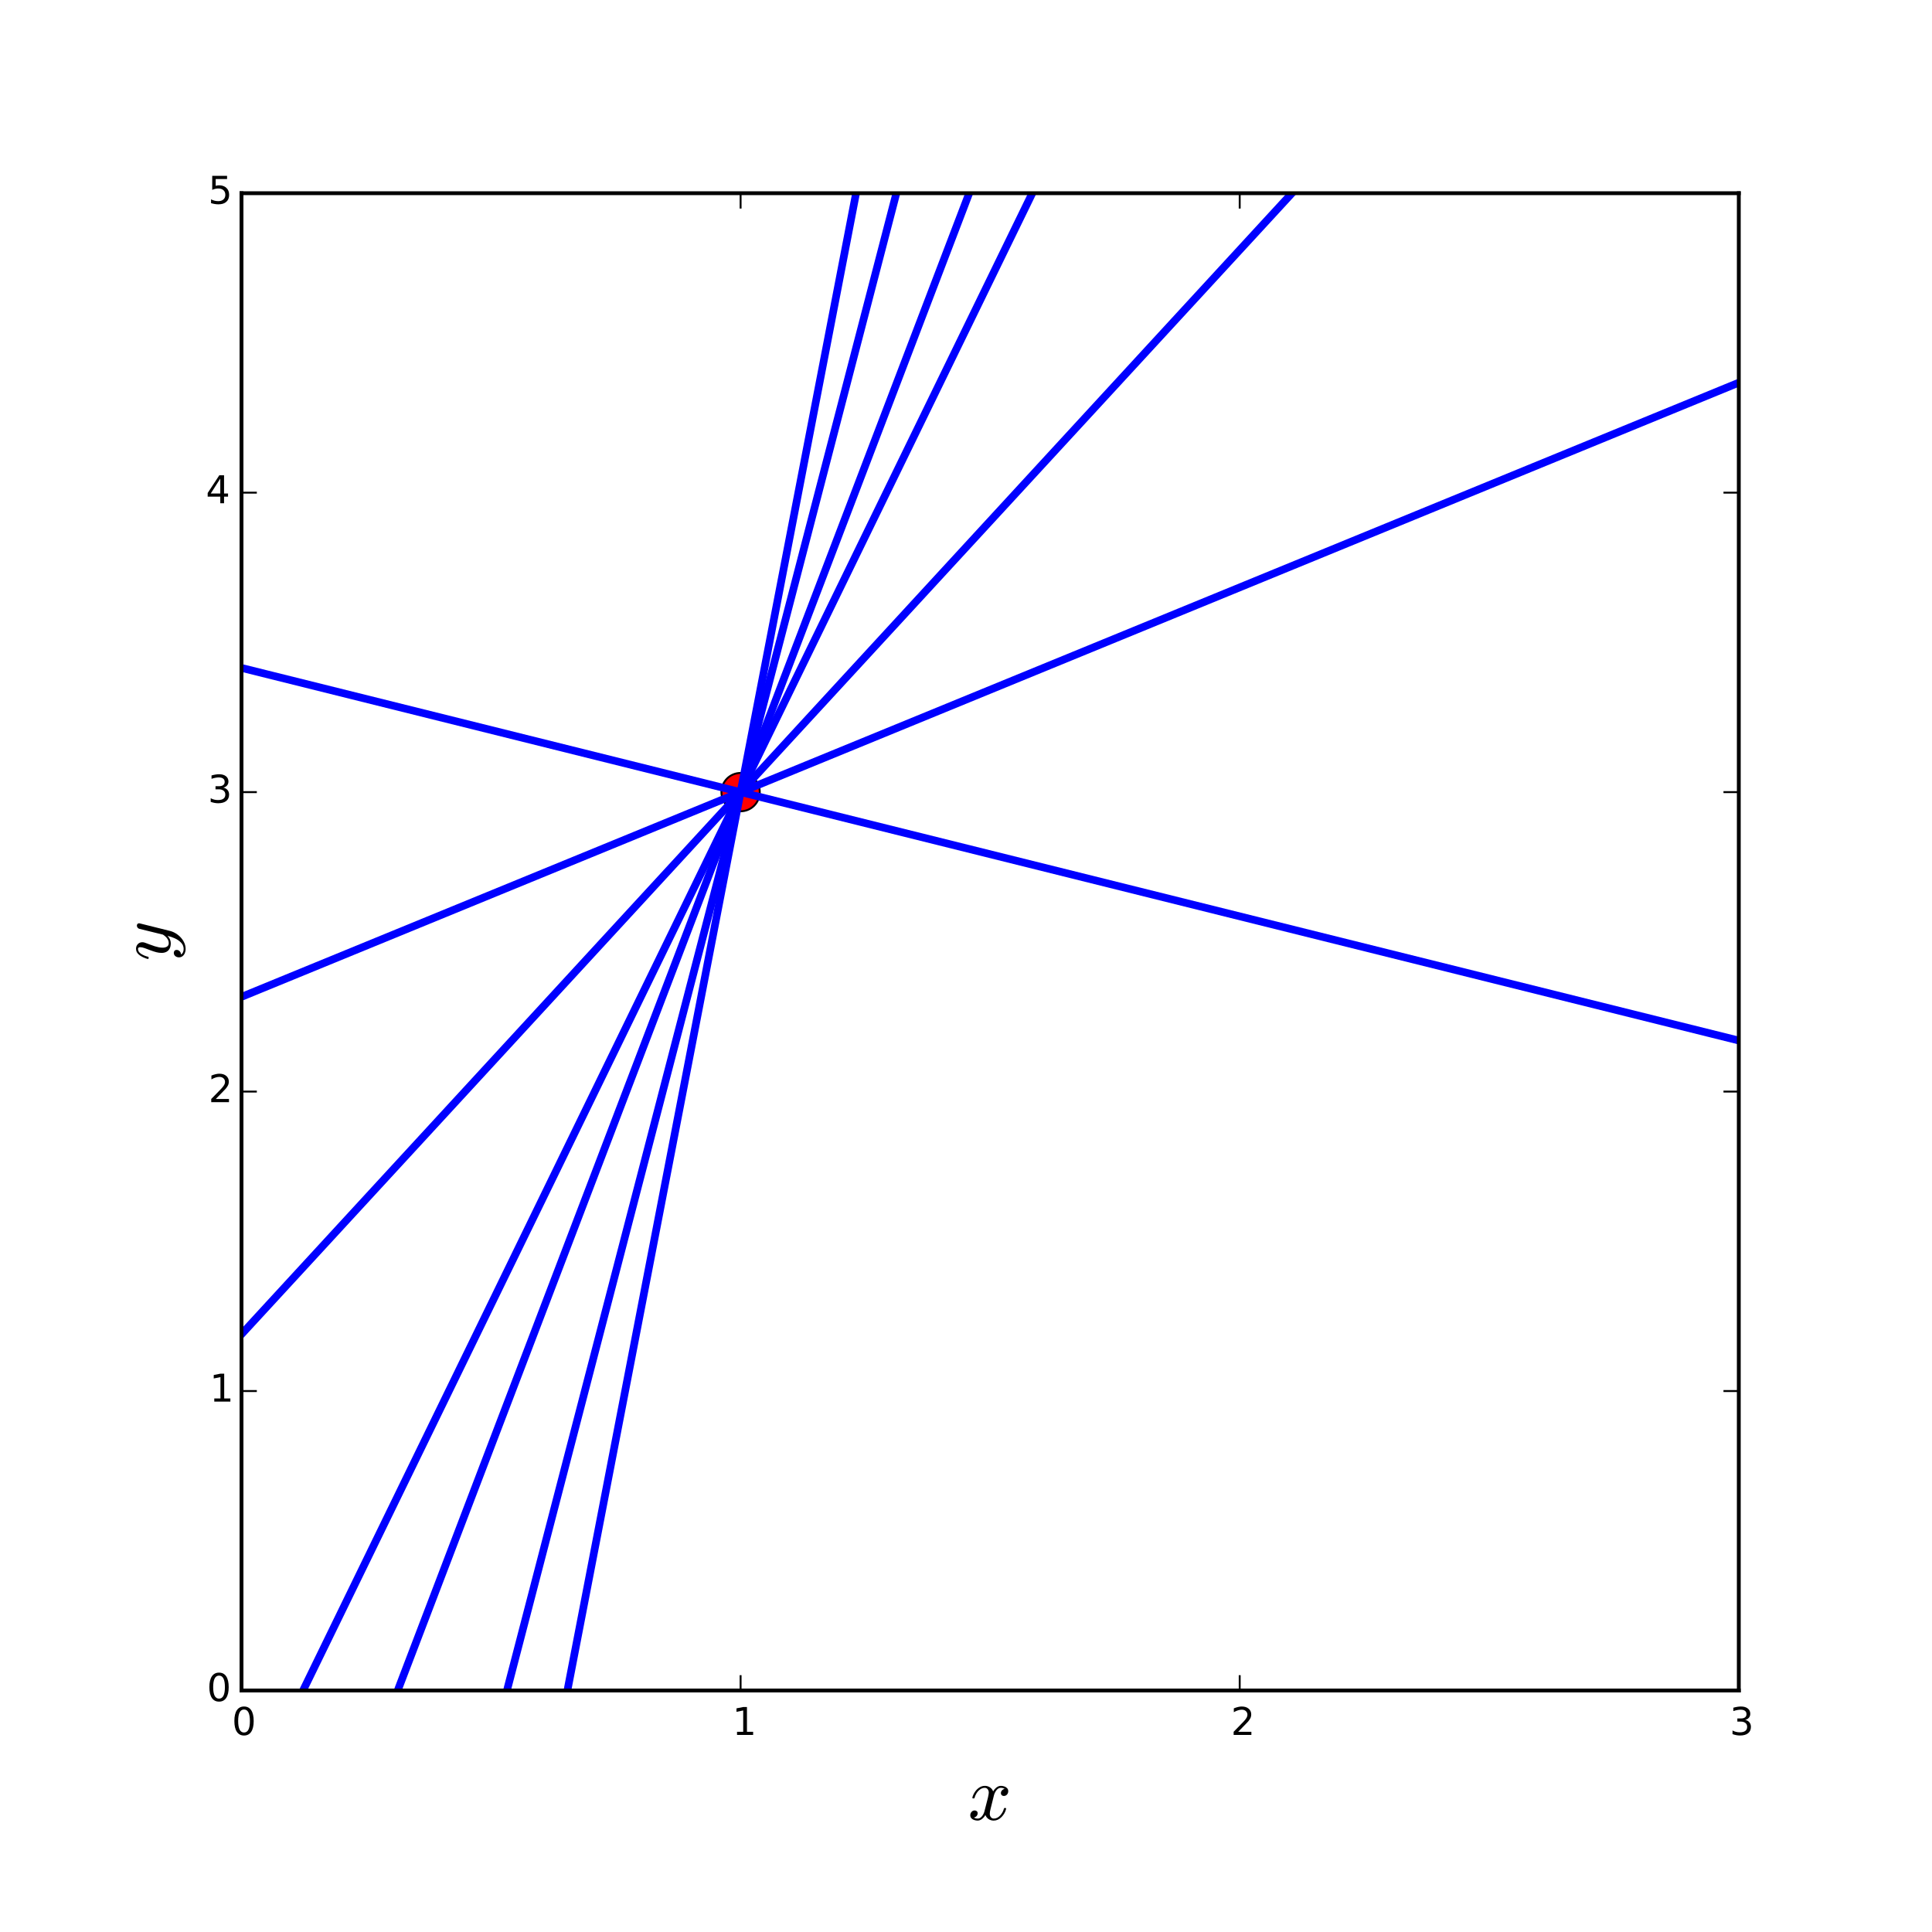
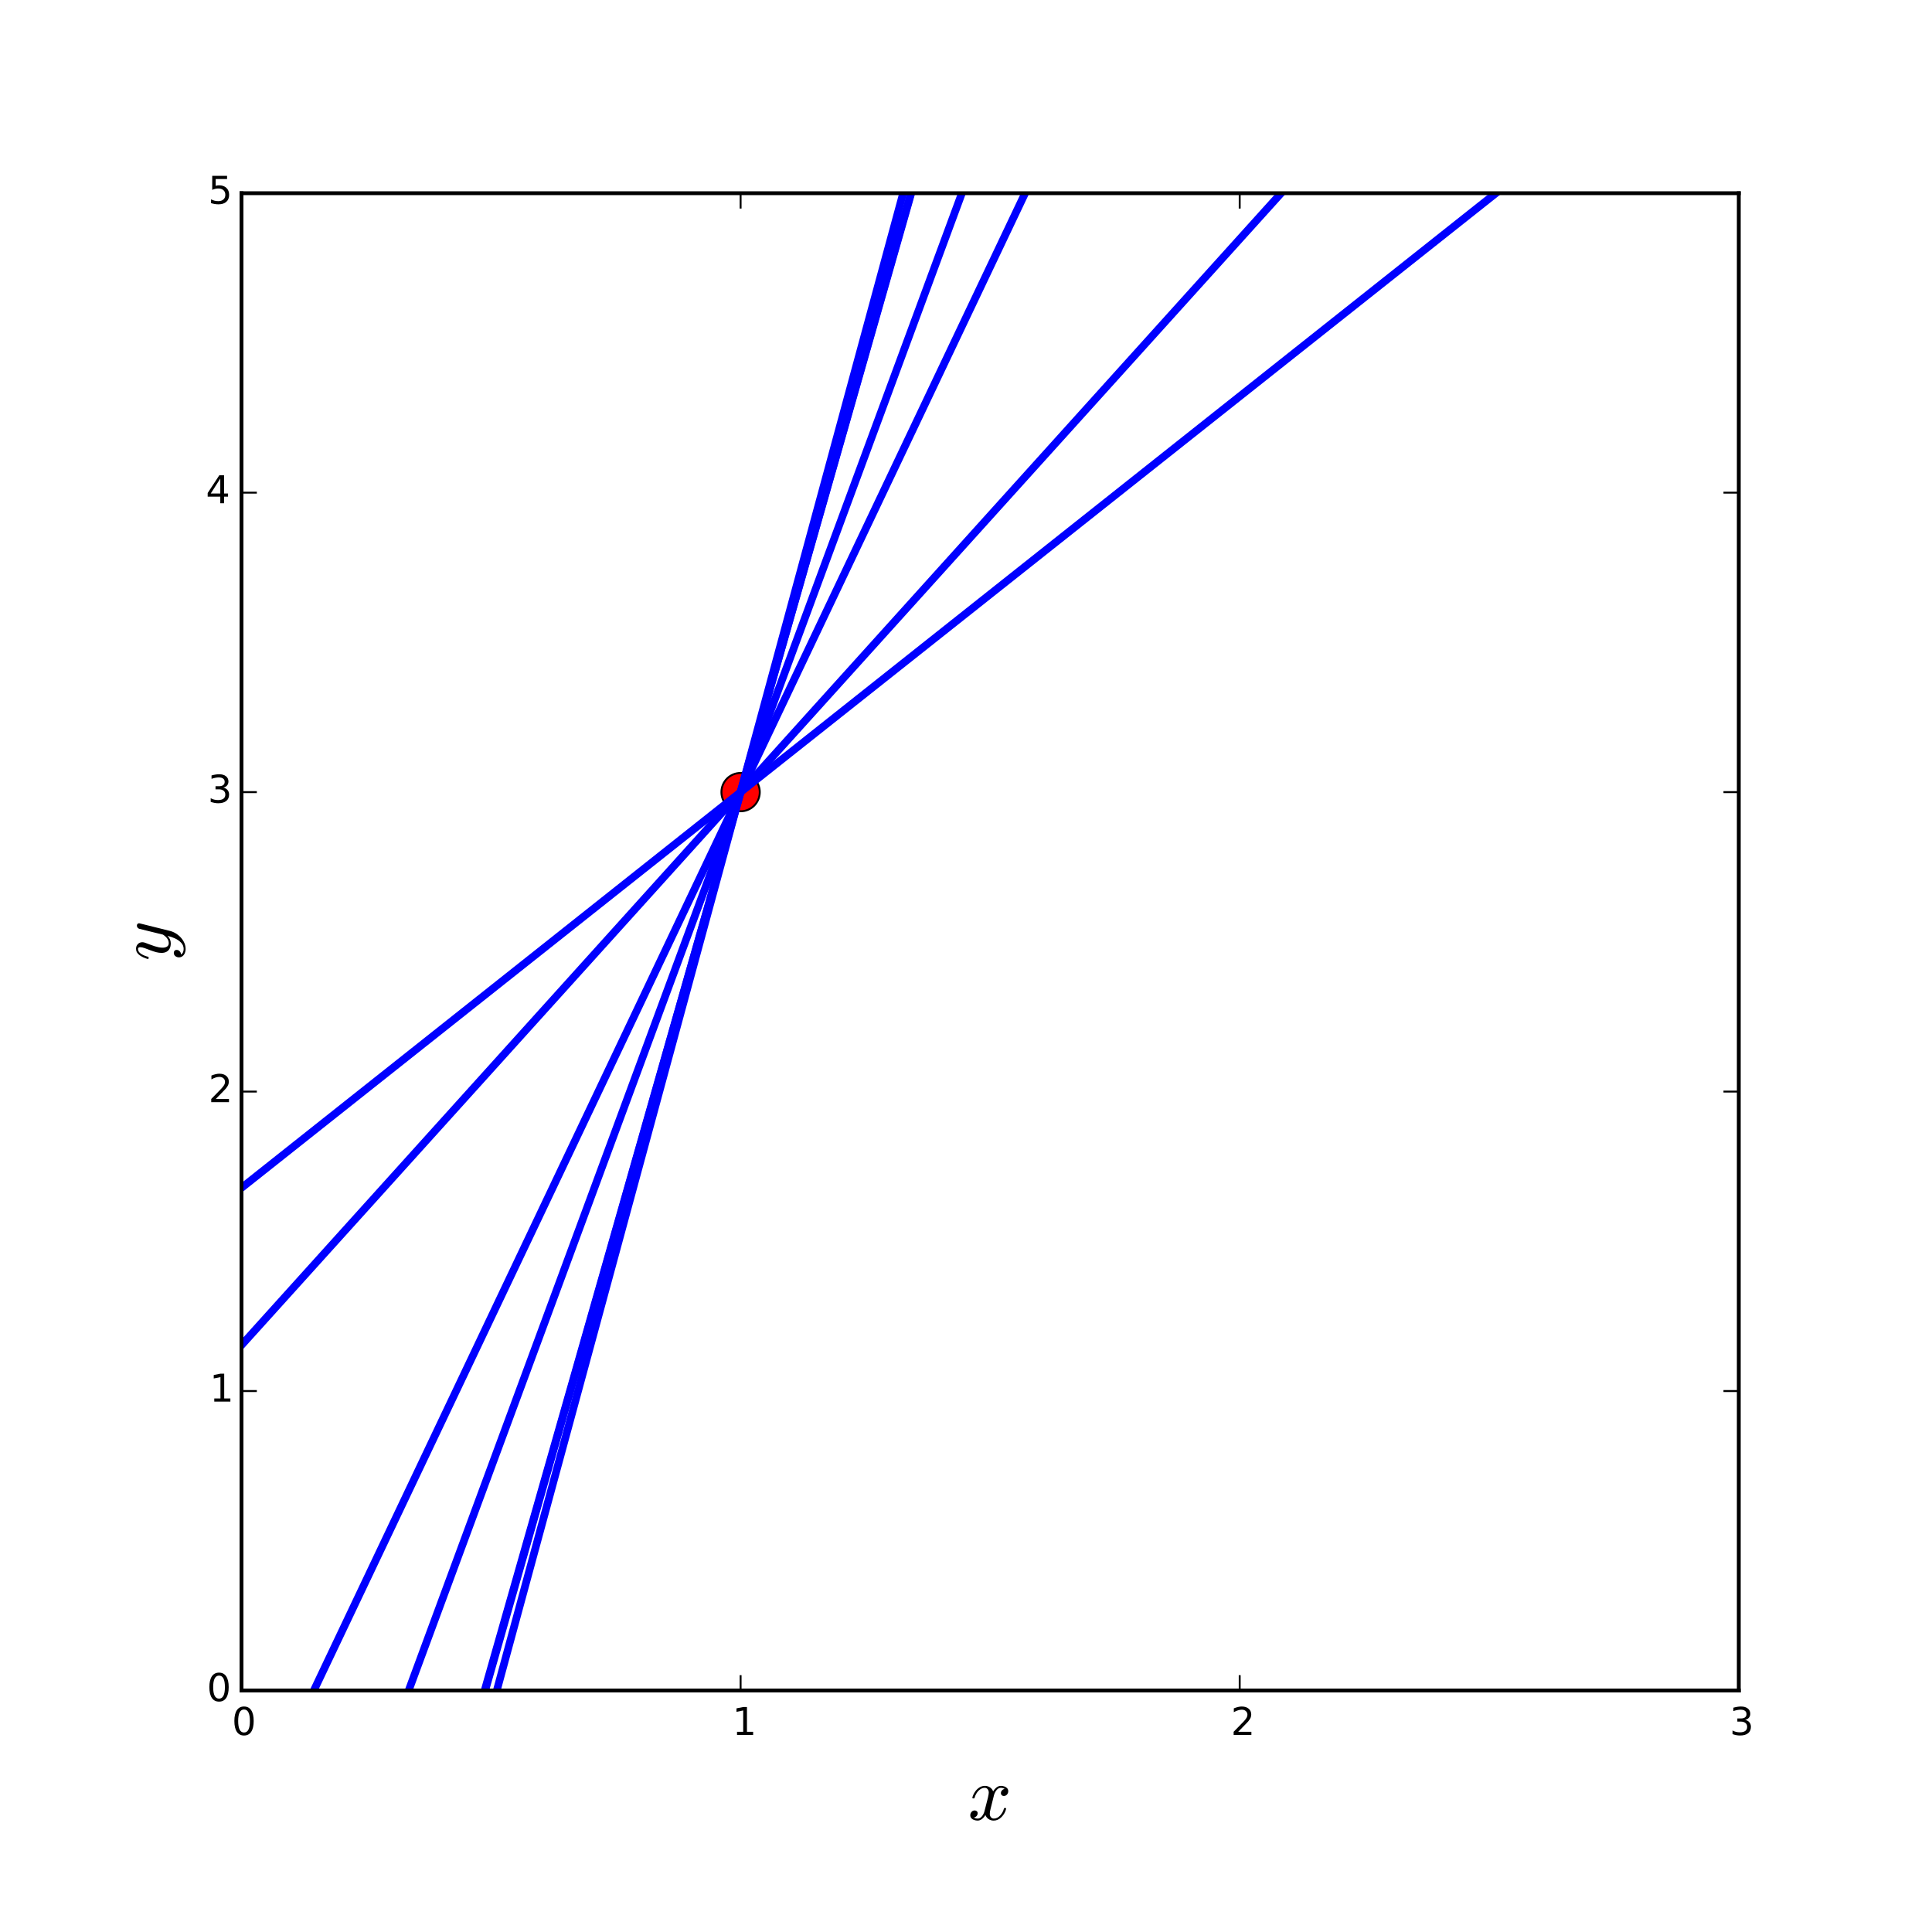
<svg xmlns="http://www.w3.org/2000/svg" xmlns:xlink="http://www.w3.org/1999/xlink" height="504pt" version="1.1" viewBox="0 0 504 504" width="504pt">
  <defs>
    <style type="text/css">
*{stroke-linecap:butt;stroke-linejoin:round;}
  </style>
  </defs>
  <g id="figure_1">
    <g id="patch_1">
      <path d=" M0 504 L504 504 L504 0 L0 0 z " style="fill:#ffffff;" />
    </g>
    <g id="axes_1">
      <g id="patch_2">
        <path d=" M63 441 L453.6 441 L453.6 50.4 L63 50.4 z " style="fill:#ffffff;" />
      </g>
      <g id="line2d_1">
        <defs>
          <path d=" M0 5 C1.326 5 2.598 4.473 3.536 3.536 C4.473 2.598 5 1.326 5 0 C5 -1.326 4.473 -2.598 3.536 -3.536 C2.598 -4.473 1.326 -5 0 -5 C-1.326 -5 -2.598 -4.473 -3.536 -3.536 C-4.473 -2.598 -5 -1.326 -5 0 C-5 1.326 -4.473 2.598 -3.536 3.536 C-2.598 4.473 -1.326 5 0 5 z " id="m8056b39326" style="stroke:#000000;stroke-width:0.5;" />
        </defs>
        <g clip-path="url(#p41d7ee9abc)">
          <use style="fill:#ff0000;stroke:#000000;stroke-width:0.5;" x="193.2" xlink:href="#m8056b39326" y="206.64" />
        </g>
      </g>
      <g id="line2d_2">
-         <path clip-path="url(#p41d7ee9abc)" d=" M63 260.048 L453.6 99.823" style="fill:none;stroke:#0000ff;stroke-linecap:square;stroke-width:2;" />
+         <path clip-path="url(#p41d7ee9abc)" d=" M63 686.413 M112.232 505 L249.549 -1" style="fill:none;stroke:#0000ff;stroke-linecap:square;stroke-width:2;" />
      </g>
      <g id="line2d_3">
-         <path clip-path="url(#p41d7ee9abc)" d=" M63 348.069 L384.354 -1" style="fill:none;stroke:#0000ff;stroke-linecap:square;stroke-width:2;" />
+         <path clip-path="url(#p41d7ee9abc)" d=" M63 663.592 M108.188 505 L252.363 -1" style="fill:none;stroke:#0000ff;stroke-linecap:square;stroke-width:2;" />
      </g>
      <g id="line2d_4">
-         <path clip-path="url(#p41d7ee9abc)" d=" M63 473.962 L294.332 -1" style="fill:none;stroke:#0000ff;stroke-linecap:square;stroke-width:2;" />
+         <path clip-path="url(#p41d7ee9abc)" d=" M63 309.882 L453.6 0.156" style="fill:none;stroke:#0000ff;stroke-linecap:square;stroke-width:2;" />
      </g>
      <g id="line2d_5">
-         <path clip-path="url(#p41d7ee9abc)" d=" M63 707.253 M115.602 505 L247.203 -1" style="fill:none;stroke:#0000ff;stroke-linecap:square;stroke-width:2;" />
+         <path clip-path="url(#p41d7ee9abc)" d=" M63 664.639 M108.382 505 L252.228 -1" style="fill:none;stroke:#0000ff;stroke-linecap:square;stroke-width:2;" />
      </g>
      <g id="line2d_6">
-         <path clip-path="url(#p41d7ee9abc)" d=" M63 547.757 M79.32 505 L272.454 -1" style="fill:none;stroke:#0000ff;stroke-linecap:square;stroke-width:2;" />
+         <path clip-path="url(#p41d7ee9abc)" d=" M63 480.715 L291.84 -1" style="fill:none;stroke:#0000ff;stroke-linecap:square;stroke-width:2;" />
      </g>
      <g id="line2d_7">
-         <path clip-path="url(#p41d7ee9abc)" d=" M63 174.238 L453.6 271.443" style="fill:none;stroke:#0000ff;stroke-linecap:square;stroke-width:2;" />
+         <path clip-path="url(#p41d7ee9abc)" d=" M63 559.02 M82.96 505 L269.92 -1" style="fill:none;stroke:#0000ff;stroke-linecap:square;stroke-width:2;" />
      </g>
      <g id="line2d_8">
-         <path clip-path="url(#p41d7ee9abc)" d=" M63 882.044 M135.684 505 L233.228 -1" style="fill:none;stroke:#0000ff;stroke-linecap:square;stroke-width:2;" />
+         <path clip-path="url(#p41d7ee9abc)" d=" M63 350.911 L380.588 -1" style="fill:none;stroke:#0000ff;stroke-linecap:square;stroke-width:2;" />
      </g>
      <g id="patch_3">
+         <path d=" M63 441 L453.6 441" style="fill:none;stroke:#000000;stroke-linecap:square;stroke-linejoin:miter;" />
+       </g>
+       <g id="patch_4">
+         <path d=" M453.6 441 L453.6 50.4" style="fill:none;stroke:#000000;stroke-linecap:square;stroke-linejoin:miter;" />
+       </g>
+       <g id="patch_5">
+         <path d=" M63 50.4 L453.6 50.4" style="fill:none;stroke:#000000;stroke-linecap:square;stroke-linejoin:miter;" />
+       </g>
+       <g id="patch_6">
        <path d=" M63 441 L63 50.4" style="fill:none;stroke:#000000;stroke-linecap:square;stroke-linejoin:miter;" />
-       </g>
-       <g id="patch_4">
-         <path d=" M63 441 L453.6 441" style="fill:none;stroke:#000000;stroke-linecap:square;stroke-linejoin:miter;" />
-       </g>
-       <g id="patch_5">
-         <path d=" M453.6 441 L453.6 50.4" style="fill:none;stroke:#000000;stroke-linecap:square;stroke-linejoin:miter;" />
-       </g>
-       <g id="patch_6">
-         <path d=" M63 50.4 L453.6 50.4" style="fill:none;stroke:#000000;stroke-linecap:square;stroke-linejoin:miter;" />
      </g>
      <g id="matplotlib.axis_1">
        <g id="xtick_1">
          <g id="line2d_9">
            <defs>
              <path d=" M0 0 L0 -4" id="mc7db9fdffb" style="stroke:#000000;stroke-width:0.5;" />
            </defs>
            <g>
              <use style="stroke:#000000;stroke-width:0.5;" x="63.0" xlink:href="#mc7db9fdffb" y="441.0" />
            </g>
          </g>
          <g id="line2d_10">
            <defs>
              <path d=" M0 0 L0 4" id="m5a7d422ac3" style="stroke:#000000;stroke-width:0.5;" />
            </defs>
            <g>
              <use style="stroke:#000000;stroke-width:0.5;" x="63.0" xlink:href="#m5a7d422ac3" y="50.4" />
            </g>
          </g>
          <g id="text_1">
            <defs>
              <path d=" M31.781 66.406 Q24.172 66.406 20.328 58.906 Q16.5 51.422 16.5 36.375 Q16.5 21.391 20.328 13.891 Q24.172 6.391 31.781 6.391 Q39.453 6.391 43.281 13.891 Q47.125 21.391 47.125 36.375 Q47.125 51.422 43.281 58.906 Q39.453 66.406 31.781 66.406 M31.781 74.219 Q44.047 74.219 50.516 64.516 Q56.984 54.828 56.984 36.375 Q56.984 17.969 50.516 8.266 Q44.047 -1.422 31.781 -1.422 Q19.531 -1.422 13.062 8.266 Q6.594 17.969 6.594 36.375 Q6.594 54.828 13.062 64.516 Q19.531 74.219 31.781 74.219" id="BitstreamVeraSans-Roman-30" />
            </defs>
            <g transform="translate(60.48047 452.5984)scale(0.1 -0.1)">
              <use xlink:href="#BitstreamVeraSans-Roman-30" />
            </g>
          </g>
        </g>
        <g id="xtick_2">
          <g id="line2d_11">
            <g>
              <use style="stroke:#000000;stroke-width:0.5;" x="193.2" xlink:href="#mc7db9fdffb" y="441.0" />
            </g>
          </g>
          <g id="line2d_12">
            <g>
              <use style="stroke:#000000;stroke-width:0.5;" x="193.2" xlink:href="#m5a7d422ac3" y="50.4" />
            </g>
          </g>
          <g id="text_2">
            <defs>
              <path d=" M12.406 8.297 L28.516 8.297 L28.516 63.922 L10.984 60.406 L10.984 69.391 L28.422 72.906 L38.281 72.906 L38.281 8.297 L54.391 8.297 L54.391 0 L12.406 0 z " id="BitstreamVeraSans-Roman-31" />
            </defs>
            <g transform="translate(191.0297 452.5984)scale(0.1 -0.1)">
              <use xlink:href="#BitstreamVeraSans-Roman-31" />
            </g>
          </g>
        </g>
        <g id="xtick_3">
          <g id="line2d_13">
            <g>
              <use style="stroke:#000000;stroke-width:0.5;" x="323.4" xlink:href="#mc7db9fdffb" y="441.0" />
            </g>
          </g>
          <g id="line2d_14">
            <g>
              <use style="stroke:#000000;stroke-width:0.5;" x="323.4" xlink:href="#m5a7d422ac3" y="50.4" />
            </g>
          </g>
          <g id="text_3">
            <defs>
              <path d=" M19.188 8.297 L53.609 8.297 L53.609 0 L7.328 0 L7.328 8.297 Q12.938 14.109 22.625 23.891 Q32.328 33.688 34.812 36.531 Q39.547 41.844 41.422 45.531 Q43.312 49.219 43.312 52.781 Q43.312 58.594 39.234 62.25 Q35.156 65.922 28.609 65.922 Q23.969 65.922 18.812 64.312 Q13.672 62.703 7.812 59.422 L7.812 69.391 Q13.766 71.781 18.938 73 Q24.125 74.219 28.422 74.219 Q39.75 74.219 46.484 68.547 Q53.219 62.891 53.219 53.422 Q53.219 48.922 51.531 44.891 Q49.859 40.875 45.406 35.406 Q44.188 33.984 37.641 27.219 Q31.109 20.453 19.188 8.297" id="BitstreamVeraSans-Roman-32" />
            </defs>
            <g transform="translate(321.0859 452.5984)scale(0.1 -0.1)">
              <use xlink:href="#BitstreamVeraSans-Roman-32" />
            </g>
          </g>
        </g>
        <g id="xtick_4">
          <g id="line2d_15">
            <g>
              <use style="stroke:#000000;stroke-width:0.5;" x="453.6" xlink:href="#mc7db9fdffb" y="441.0" />
            </g>
          </g>
          <g id="line2d_16">
            <g>
              <use style="stroke:#000000;stroke-width:0.5;" x="453.6" xlink:href="#m5a7d422ac3" y="50.4" />
            </g>
          </g>
          <g id="text_4">
            <defs>
              <path d=" M40.578 39.312 Q47.656 37.797 51.625 33 Q55.609 28.219 55.609 21.188 Q55.609 10.406 48.188 4.484 Q40.766 -1.422 27.094 -1.422 Q22.516 -1.422 17.656 -0.516 Q12.797 0.391 7.625 2.203 L7.625 11.719 Q11.719 9.328 16.594 8.109 Q21.484 6.891 26.812 6.891 Q36.078 6.891 40.938 10.547 Q45.797 14.203 45.797 21.188 Q45.797 27.641 41.281 31.266 Q36.766 34.906 28.719 34.906 L20.219 34.906 L20.219 43.016 L29.109 43.016 Q36.375 43.016 40.234 45.922 Q44.094 48.828 44.094 54.297 Q44.094 59.906 40.109 62.906 Q36.141 65.922 28.719 65.922 Q24.656 65.922 20.016 65.031 Q15.375 64.156 9.812 62.312 L9.812 71.094 Q15.438 72.656 20.344 73.438 Q25.25 74.219 29.594 74.219 Q40.828 74.219 47.359 69.109 Q53.906 64.016 53.906 55.328 Q53.906 49.266 50.438 45.094 Q46.969 40.922 40.578 39.312" id="BitstreamVeraSans-Roman-33" />
            </defs>
            <g transform="translate(451.2008 452.5984)scale(0.1 -0.1)">
              <use xlink:href="#BitstreamVeraSans-Roman-33" />
            </g>
          </g>
        </g>
        <g id="text_5">
          <defs>
            <path d=" M7.812 2.875 Q9.578 1.516 12.797 1.516 Q15.922 1.516 18.312 4.516 Q20.703 7.516 21.578 11.078 L26.125 28.812 Q27.203 33.641 27.203 35.406 Q27.203 37.891 25.812 39.75 Q24.422 41.609 21.922 41.609 Q18.75 41.609 15.969 39.625 Q13.188 37.641 11.281 34.594 Q9.375 31.547 8.594 28.422 Q8.406 27.781 7.812 27.781 L6.594 27.781 Q5.812 27.781 5.812 28.719 L5.812 29 Q6.781 32.719 9.125 36.25 Q11.469 39.797 14.859 41.984 Q18.266 44.188 22.125 44.188 Q25.781 44.188 28.734 42.234 Q31.688 40.281 32.906 36.922 Q34.625 39.984 37.281 42.078 Q39.938 44.188 43.109 44.188 Q45.266 44.188 47.5 43.422 Q49.75 42.672 51.172 41.109 Q52.594 39.547 52.594 37.203 Q52.594 34.672 50.953 32.828 Q49.312 31 46.781 31 Q45.172 31 44.094 32.031 Q43.016 33.062 43.016 34.625 Q43.016 36.719 44.453 38.297 Q45.906 39.891 47.906 40.188 Q46.094 41.609 42.922 41.609 Q39.703 41.609 37.328 38.625 Q34.969 35.641 33.984 31.984 L29.594 14.312 Q28.516 10.297 28.516 7.719 Q28.516 5.172 29.953 3.344 Q31.391 1.516 33.797 1.516 Q38.484 1.516 42.156 5.641 Q45.844 9.766 47.016 14.703 Q47.219 15.281 47.797 15.281 L49.031 15.281 Q49.422 15.281 49.656 15.016 Q49.906 14.75 49.906 14.406 Q49.906 14.312 49.812 14.109 Q48.391 8.156 43.844 3.516 Q39.312 -1.125 33.594 -1.125 Q29.938 -1.125 26.984 0.844 Q24.031 2.828 22.797 6.203 Q21.234 3.266 18.469 1.062 Q15.719 -1.125 12.594 -1.125 Q10.453 -1.125 8.172 -0.359 Q5.906 0.391 4.484 1.953 Q3.078 3.516 3.078 5.906 Q3.078 8.25 4.703 10.172 Q6.344 12.109 8.797 12.109 Q10.453 12.109 11.578 11.109 Q12.703 10.109 12.703 8.5 Q12.703 6.391 11.297 4.828 Q9.906 3.266 7.812 2.875" id="Cmmi10-78" />
          </defs>
          <g transform="translate(252.5 474.875)scale(0.2 -0.2)">
            <use transform="translate(0.0 0.8125)" xlink:href="#Cmmi10-78" />
          </g>
        </g>
      </g>
      <g id="matplotlib.axis_2">
        <g id="ytick_1">
          <g id="line2d_17">
            <defs>
              <path d=" M0 0 L4 0" id="md7965d1ba0" style="stroke:#000000;stroke-width:0.5;" />
            </defs>
            <g>
              <use style="stroke:#000000;stroke-width:0.5;" x="63.0" xlink:href="#md7965d1ba0" y="441.0" />
            </g>
          </g>
          <g id="line2d_18">
            <defs>
              <path d=" M0 0 L-4 0" id="md9a1c1a7cd" style="stroke:#000000;stroke-width:0.5;" />
            </defs>
            <g>
              <use style="stroke:#000000;stroke-width:0.5;" x="453.6" xlink:href="#md9a1c1a7cd" y="441.0" />
            </g>
          </g>
          <g id="text_6">
            <g transform="translate(53.96094 443.7594)scale(0.1 -0.1)">
              <use xlink:href="#BitstreamVeraSans-Roman-30" />
            </g>
          </g>
        </g>
        <g id="ytick_2">
          <g id="line2d_19">
            <g>
              <use style="stroke:#000000;stroke-width:0.5;" x="63.0" xlink:href="#md7965d1ba0" y="362.88" />
            </g>
          </g>
          <g id="line2d_20">
            <g>
              <use style="stroke:#000000;stroke-width:0.5;" x="453.6" xlink:href="#md9a1c1a7cd" y="362.88" />
            </g>
          </g>
          <g id="text_7">
            <g transform="translate(54.65937 365.6394)scale(0.1 -0.1)">
              <use xlink:href="#BitstreamVeraSans-Roman-31" />
            </g>
          </g>
        </g>
        <g id="ytick_3">
          <g id="line2d_21">
            <g>
              <use style="stroke:#000000;stroke-width:0.5;" x="63.0" xlink:href="#md7965d1ba0" y="284.76" />
            </g>
          </g>
          <g id="line2d_22">
            <g>
              <use style="stroke:#000000;stroke-width:0.5;" x="453.6" xlink:href="#md9a1c1a7cd" y="284.76" />
            </g>
          </g>
          <g id="text_8">
            <g transform="translate(54.37188 287.5194)scale(0.1 -0.1)">
              <use xlink:href="#BitstreamVeraSans-Roman-32" />
            </g>
          </g>
        </g>
        <g id="ytick_4">
          <g id="line2d_23">
            <g>
              <use style="stroke:#000000;stroke-width:0.5;" x="63.0" xlink:href="#md7965d1ba0" y="206.64" />
            </g>
          </g>
          <g id="line2d_24">
            <g>
              <use style="stroke:#000000;stroke-width:0.5;" x="453.6" xlink:href="#md9a1c1a7cd" y="206.64" />
            </g>
          </g>
          <g id="text_9">
            <g transform="translate(54.20156 209.3994)scale(0.1 -0.1)">
              <use xlink:href="#BitstreamVeraSans-Roman-33" />
            </g>
          </g>
        </g>
        <g id="ytick_5">
          <g id="line2d_25">
            <g>
              <use style="stroke:#000000;stroke-width:0.5;" x="63.0" xlink:href="#md7965d1ba0" y="128.52" />
            </g>
          </g>
          <g id="line2d_26">
            <g>
              <use style="stroke:#000000;stroke-width:0.5;" x="453.6" xlink:href="#md9a1c1a7cd" y="128.52" />
            </g>
          </g>
          <g id="text_10">
            <defs>
              <path d=" M37.797 64.312 L12.891 25.391 L37.797 25.391 z  M35.203 72.906 L47.609 72.906 L47.609 25.391 L58.016 25.391 L58.016 17.188 L47.609 17.188 L47.609 0 L37.797 0 L37.797 17.188 L4.891 17.188 L4.891 26.703 z " id="BitstreamVeraSans-Roman-34" />
            </defs>
            <g transform="translate(53.6875 131.2794)scale(0.1 -0.1)">
              <use xlink:href="#BitstreamVeraSans-Roman-34" />
            </g>
          </g>
        </g>
        <g id="ytick_6">
          <g id="line2d_27">
            <g>
              <use style="stroke:#000000;stroke-width:0.5;" x="63.0" xlink:href="#md7965d1ba0" y="50.4" />
            </g>
          </g>
          <g id="line2d_28">
            <g>
              <use style="stroke:#000000;stroke-width:0.5;" x="453.6" xlink:href="#md9a1c1a7cd" y="50.4" />
            </g>
          </g>
          <g id="text_11">
            <defs>
              <path d=" M10.797 72.906 L49.516 72.906 L49.516 64.594 L19.828 64.594 L19.828 46.734 Q21.969 47.469 24.109 47.828 Q26.266 48.188 28.422 48.188 Q40.625 48.188 47.75 41.5 Q54.891 34.812 54.891 23.391 Q54.891 11.625 47.562 5.094 Q40.234 -1.422 26.906 -1.422 Q22.312 -1.422 17.547 -0.641 Q12.797 0.141 7.719 1.703 L7.719 11.625 Q12.109 9.234 16.797 8.062 Q21.484 6.891 26.703 6.891 Q35.156 6.891 40.078 11.328 Q45.016 15.766 45.016 23.391 Q45.016 31 40.078 35.438 Q35.156 39.891 26.703 39.891 Q22.75 39.891 18.812 39.016 Q14.891 38.141 10.797 36.281 z " id="BitstreamVeraSans-Roman-35" />
            </defs>
            <g transform="translate(54.28281 53.15937)scale(0.1 -0.1)">
              <use xlink:href="#BitstreamVeraSans-Roman-35" />
            </g>
          </g>
        </g>
        <g id="text_12">
          <defs>
            <path d=" M8.406 -14.312 Q10.5 -17.922 15.719 -17.922 Q20.453 -17.922 23.922 -14.594 Q27.391 -11.281 29.516 -6.562 Q31.641 -1.859 32.812 3.078 Q28.375 -1.125 23.188 -1.125 Q19.234 -1.125 16.453 0.234 Q13.672 1.609 12.125 4.312 Q10.594 7.031 10.594 10.891 Q10.594 14.156 11.469 17.594 Q12.359 21.047 13.938 25.266 Q15.531 29.5 16.703 32.625 Q18.016 36.281 18.016 38.625 Q18.016 41.609 15.828 41.609 Q11.859 41.609 9.297 37.531 Q6.734 33.453 5.516 28.422 Q5.328 27.781 4.688 27.781 L3.516 27.781 Q2.688 27.781 2.688 28.719 L2.688 29 Q4.297 34.969 7.609 39.578 Q10.938 44.188 16.016 44.188 Q19.578 44.188 22.047 41.844 Q24.516 39.5 24.516 35.891 Q24.516 34.031 23.688 31.984 Q23.25 30.766 21.688 26.656 Q20.125 22.562 19.281 19.875 Q18.453 17.188 17.922 14.594 Q17.391 12.016 17.391 9.422 Q17.391 6.109 18.797 3.812 Q20.219 1.516 23.297 1.516 Q29.5 1.516 34.422 9.078 L42 39.891 Q42.328 41.219 43.547 42.156 Q44.781 43.109 46.188 43.109 Q47.406 43.109 48.312 42.328 Q49.219 41.547 49.219 40.281 Q49.219 39.703 49.125 39.5 L39.203 -0.297 Q37.891 -5.422 34.375 -10.109 Q30.859 -14.797 25.906 -17.656 Q20.953 -20.516 15.578 -20.516 Q12.984 -20.516 10.438 -19.5 Q7.906 -18.5 6.344 -16.5 Q4.781 -14.5 4.781 -11.812 Q4.781 -9.078 6.391 -7.078 Q8.016 -5.078 10.688 -5.078 Q12.312 -5.078 13.406 -6.078 Q14.5 -7.078 14.5 -8.688 Q14.5 -10.984 12.781 -12.688 Q11.078 -14.406 8.797 -14.406 Q8.688 -14.359 8.594 -14.328 Q8.5 -14.312 8.406 -14.312" id="Cmmi10-79" />
          </defs>
          <g transform="translate(44.4875 250.7)rotate(-90.0)scale(0.2 -0.2)">
            <use transform="translate(0.0 0.8125)" xlink:href="#Cmmi10-79" />
          </g>
        </g>
      </g>
    </g>
  </g>
  <defs>
    <clipPath id="p41d7ee9abc">
      <rect height="390.6" width="390.6" x="63.0" y="50.4" />
    </clipPath>
  </defs>
</svg>
